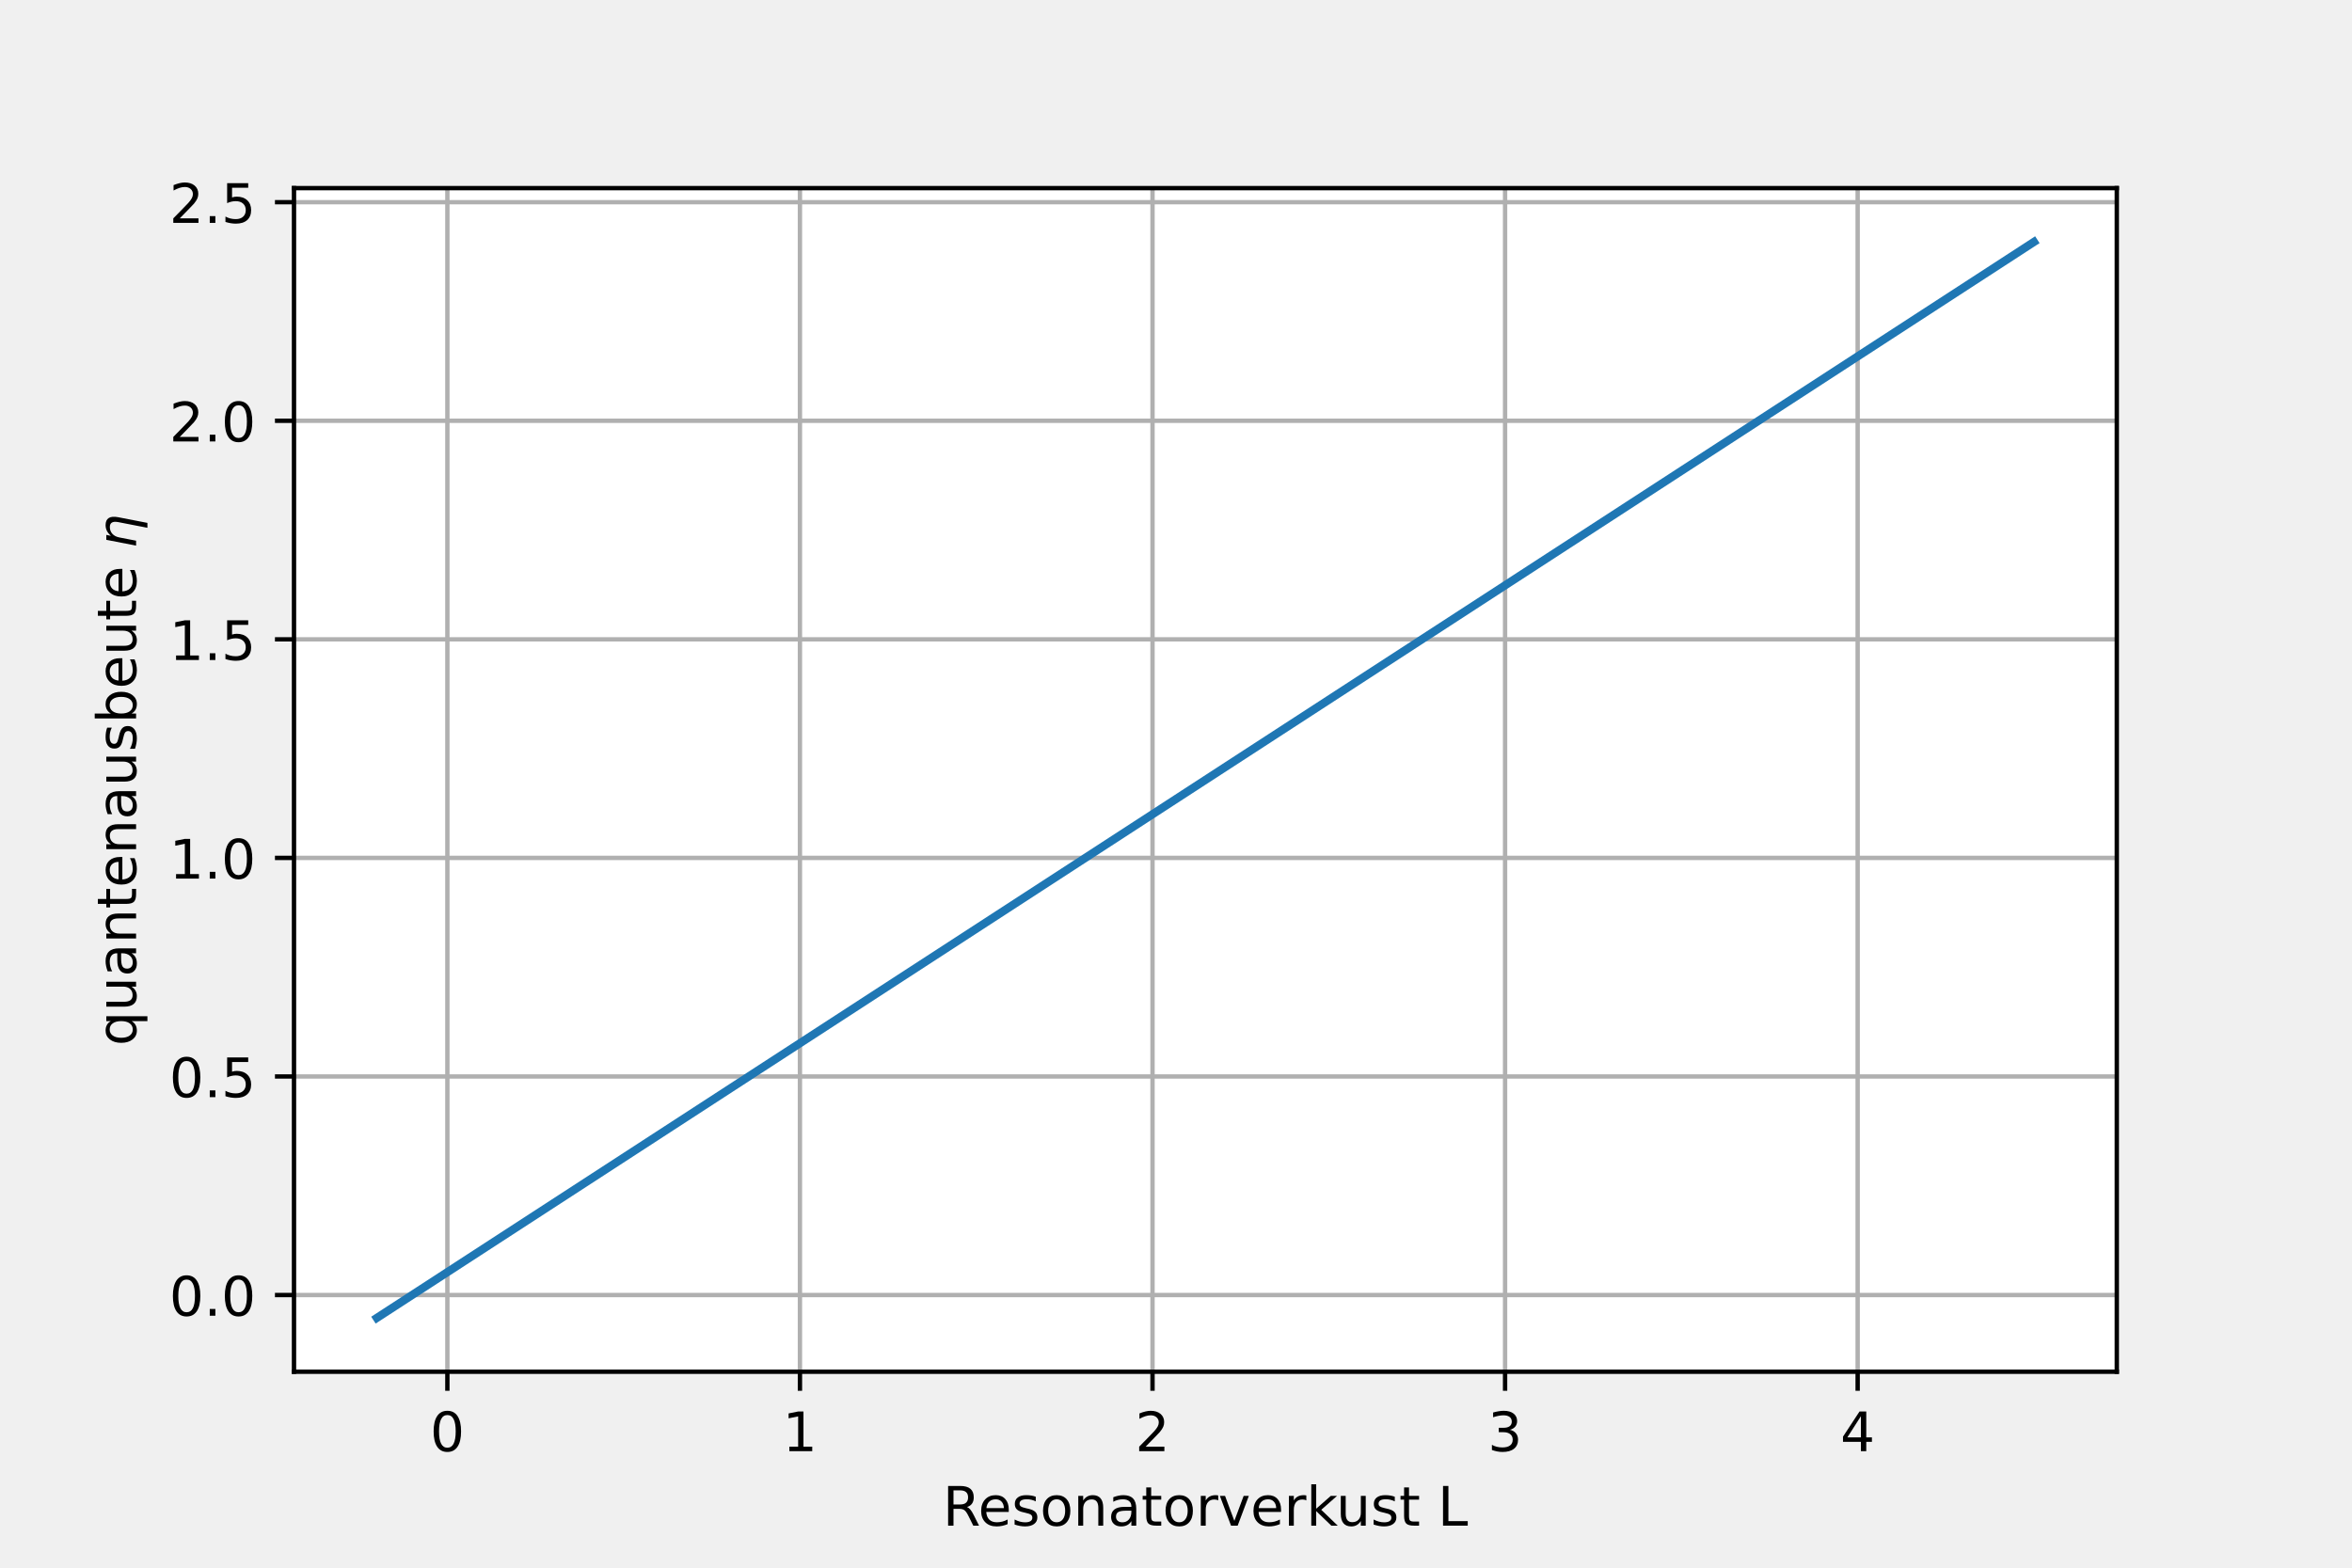
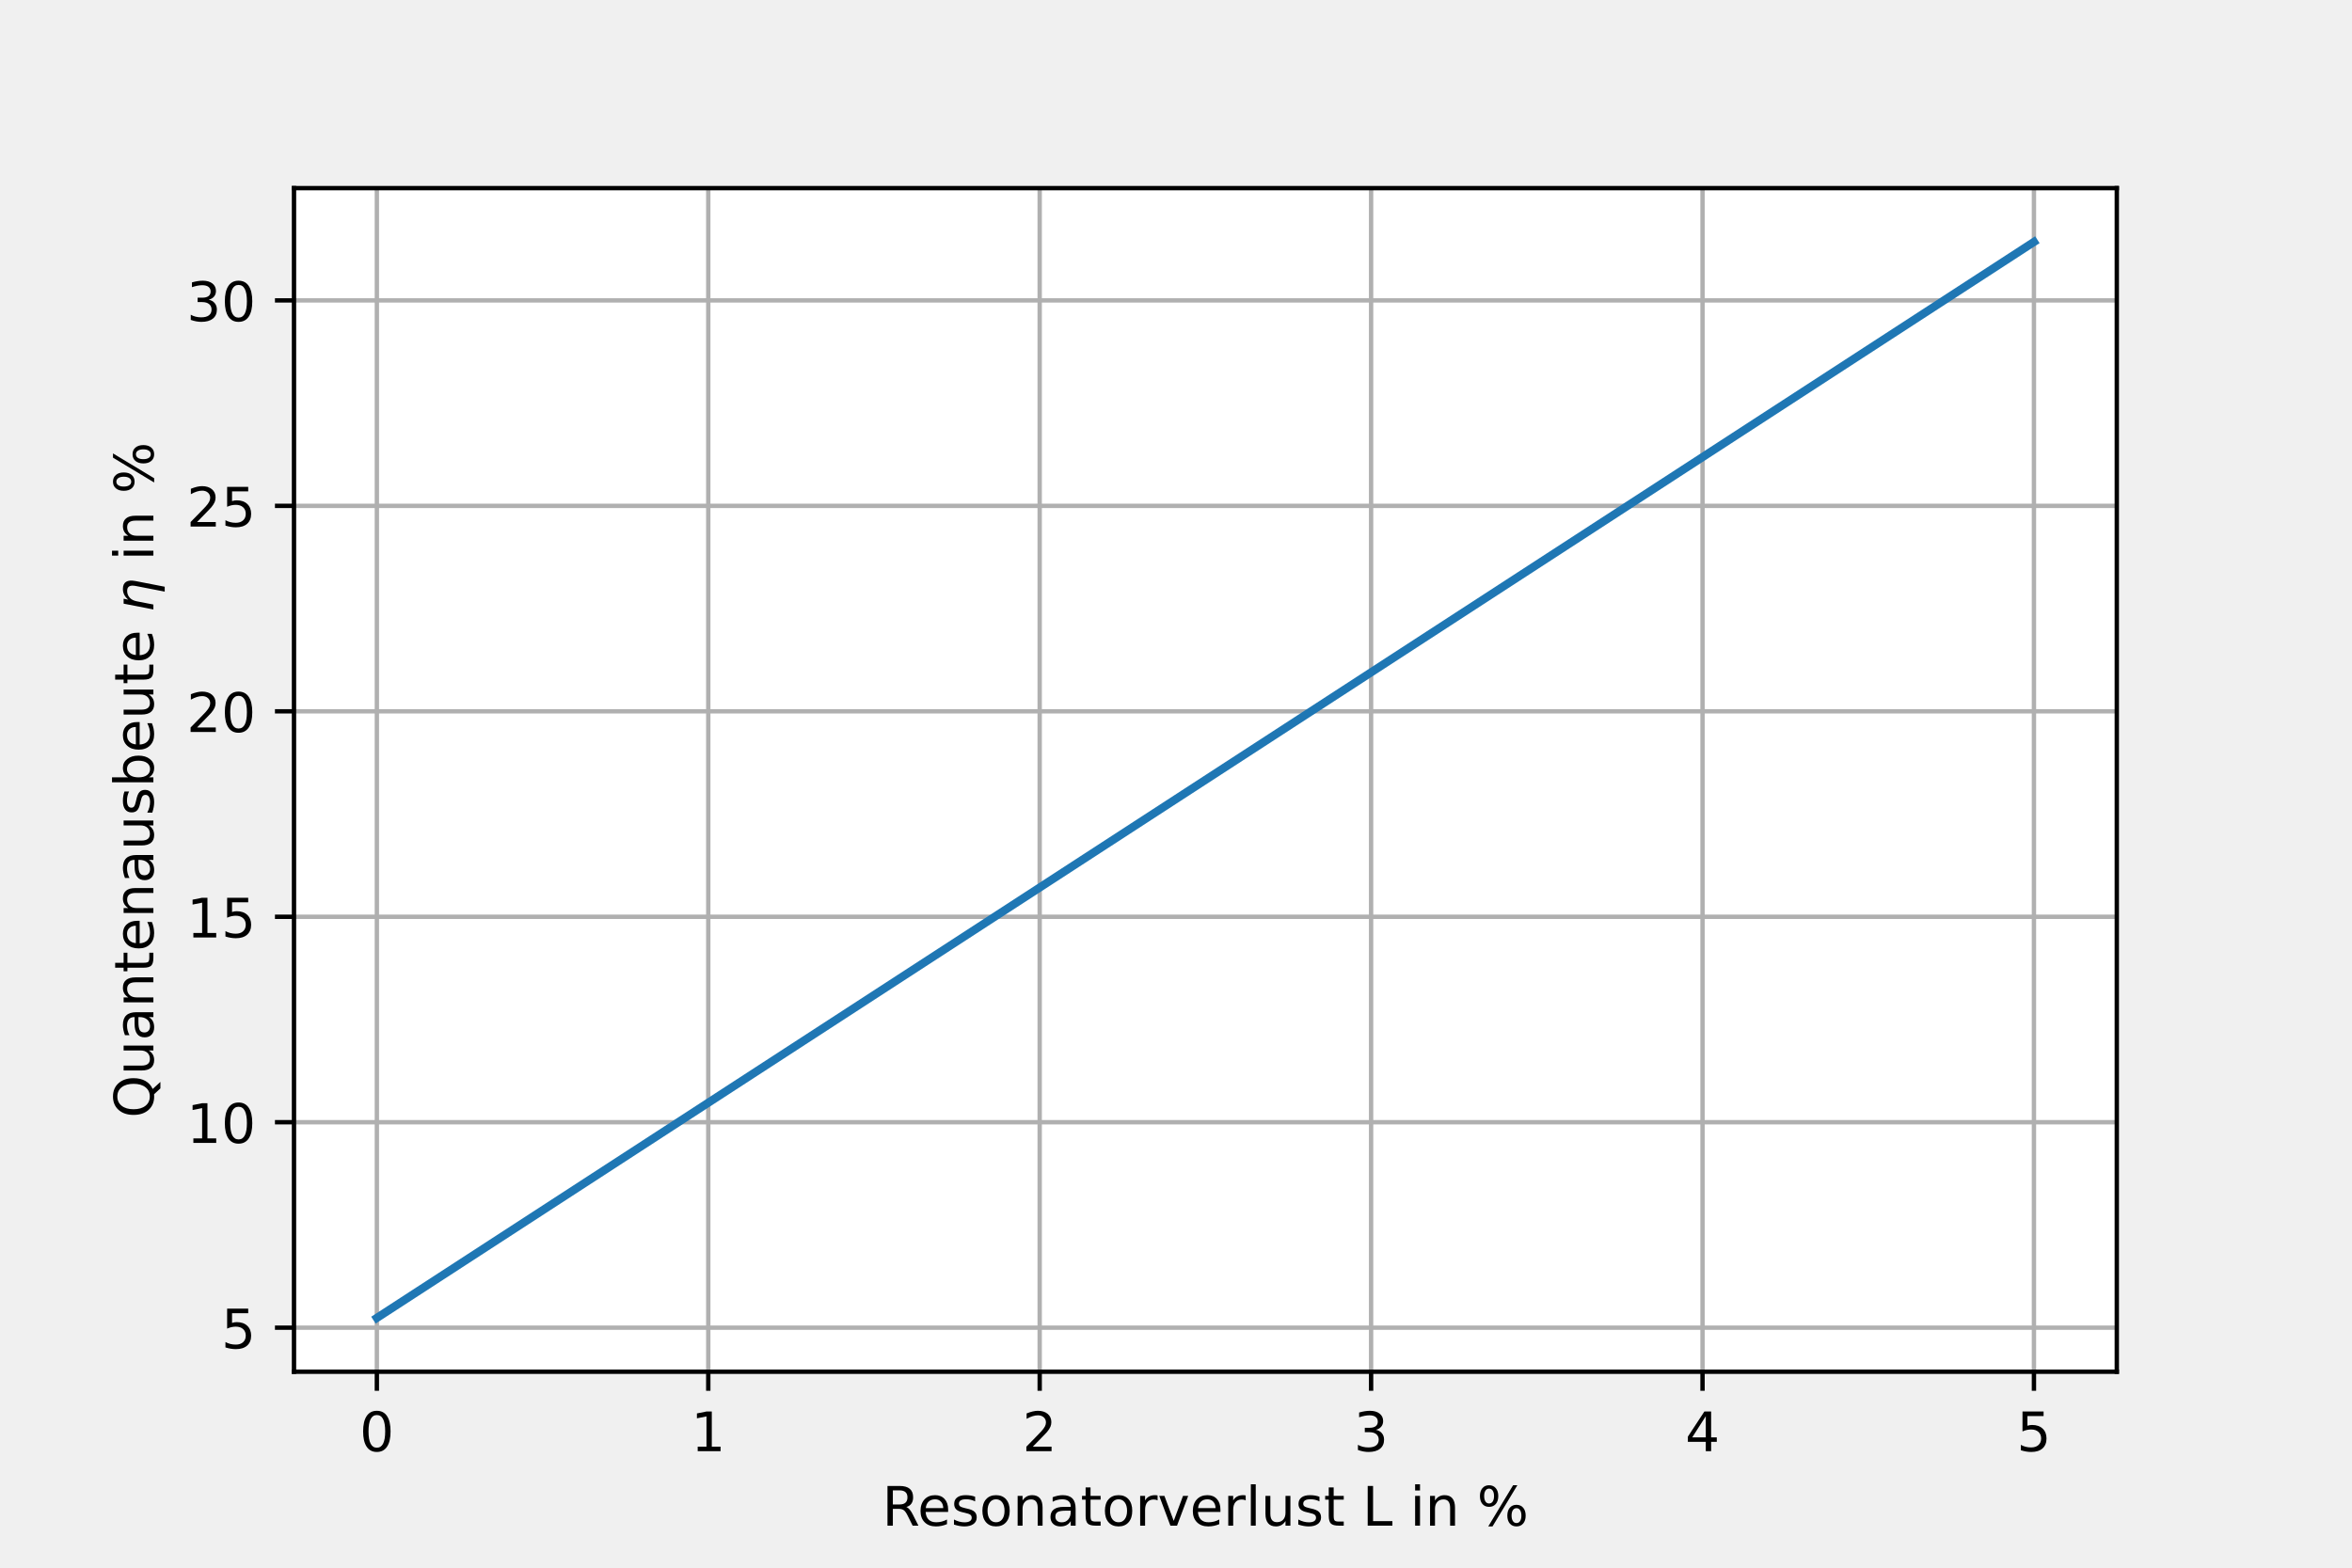
<svg xmlns="http://www.w3.org/2000/svg" xmlns:xlink="http://www.w3.org/1999/xlink" width="432pt" height="288pt" viewBox="0 0 432 288" version="1.1">
  <defs>
    <style type="text/css">*{stroke-linejoin: round; stroke-linecap: butt}</style>
  </defs>
  <g id="figure_1">
    <g id="patch_1">
      <path d="M 0 288  L 432 288  L 432 0  L 0 0  L 0 288  z " style="fill: none" />
    </g>
    <g id="axes_1">
      <g id="patch_2">
        <path d="M 54 252  L 388.8 252  L 388.8 34.56  L 54 34.56  z " style="fill: #ffffff" />
      </g>
      <g id="matplotlib.axis_1">
        <g id="xtick_1">
          <g id="line2d_1">
-             <path d="M 82.17 252  L 82.17 34.56  " clip-path="url(#p7278cfa21b)" style="fill: none; stroke: #b0b0b0; stroke-width: 0.8; stroke-linecap: square" />
+             <path d="M 69.218 252  L 69.218 34.56  " clip-path="url(#pf3e9960185)" style="fill: none; stroke: #b0b0b0; stroke-width: 0.8; stroke-linecap: square" />
          </g>
          <g id="line2d_2">
            <defs>
-               <path id="m2f24d95c10" d="M 0 0  L 0 3.5  " style="stroke: #000000; stroke-width: 0.8" />
+               <path id="m3402eb4510" d="M 0 0  L 0 3.5  " style="stroke: #000000; stroke-width: 0.8" />
            </defs>
            <g>
-               <use xlink:href="#m2f24d95c10" x="82.17" y="252" style="stroke: #000000; stroke-width: 0.8" />
+               <use xlink:href="#m3402eb4510" x="69.218" y="252" style="stroke: #000000; stroke-width: 0.8" />
            </g>
          </g>
          <g id="text_1">
-             <g transform="translate(78.98858 266.5984)scale(0.1 -0.1)">
+             <g transform="translate(66.03693 266.5984)scale(0.1 -0.1)">
              <defs>
                <path id="DejaVuSans-30" d="M 2034 4250  Q 1547 4250 1301 3770  Q 1056 3291 1056 2328  Q 1056 1369 1301 889  Q 1547 409 2034 409  Q 2525 409 2770 889  Q 3016 1369 3016 2328  Q 3016 3291 2770 3770  Q 2525 4250 2034 4250  z M 2034 4750  Q 2819 4750 3233 4129  Q 3647 3509 3647 2328  Q 3647 1150 3233 529  Q 2819 -91 2034 -91  Q 1250 -91 836 529  Q 422 1150 422 2328  Q 422 3509 836 4129  Q 1250 4750 2034 4750  z " transform="scale(0.015625)" />
              </defs>
              <use xlink:href="#DejaVuSans-30" />
            </g>
          </g>
        </g>
        <g id="xtick_2">
          <g id="line2d_3">
-             <path d="M 146.928 252  L 146.928 34.56  " clip-path="url(#p7278cfa21b)" style="fill: none; stroke: #b0b0b0; stroke-width: 0.8; stroke-linecap: square" />
+             <path d="M 130.091 252  L 130.091 34.56  " clip-path="url(#pf3e9960185)" style="fill: none; stroke: #b0b0b0; stroke-width: 0.8; stroke-linecap: square" />
          </g>
          <g id="line2d_4">
            <g>
-               <use xlink:href="#m2f24d95c10" x="146.928" y="252" style="stroke: #000000; stroke-width: 0.8" />
+               <use xlink:href="#m3402eb4510" x="130.091" y="252" style="stroke: #000000; stroke-width: 0.8" />
            </g>
          </g>
          <g id="text_2">
-             <g transform="translate(143.7468 266.5984)scale(0.1 -0.1)">
+             <g transform="translate(126.9097 266.5984)scale(0.1 -0.1)">
              <defs>
                <path id="DejaVuSans-31" d="M 794 531  L 1825 531  L 1825 4091  L 703 3866  L 703 4441  L 1819 4666  L 2450 4666  L 2450 531  L 3481 531  L 3481 0  L 794 0  L 794 531  z " transform="scale(0.015625)" />
              </defs>
              <use xlink:href="#DejaVuSans-31" />
            </g>
          </g>
        </g>
        <g id="xtick_3">
          <g id="line2d_5">
-             <path d="M 211.686 252  L 211.686 34.56  " clip-path="url(#p7278cfa21b)" style="fill: none; stroke: #b0b0b0; stroke-width: 0.8; stroke-linecap: square" />
+             <path d="M 190.964 252  L 190.964 34.56  " clip-path="url(#pf3e9960185)" style="fill: none; stroke: #b0b0b0; stroke-width: 0.8; stroke-linecap: square" />
          </g>
          <g id="line2d_6">
            <g>
-               <use xlink:href="#m2f24d95c10" x="211.686" y="252" style="stroke: #000000; stroke-width: 0.8" />
+               <use xlink:href="#m3402eb4510" x="190.964" y="252" style="stroke: #000000; stroke-width: 0.8" />
            </g>
          </g>
          <g id="text_3">
-             <g transform="translate(208.505 266.5984)scale(0.1 -0.1)">
+             <g transform="translate(187.7824 266.5984)scale(0.1 -0.1)">
              <defs>
                <path id="DejaVuSans-32" d="M 1228 531  L 3431 531  L 3431 0  L 469 0  L 469 531  Q 828 903 1448 1529  Q 2069 2156 2228 2338  Q 2531 2678 2651 2914  Q 2772 3150 2772 3378  Q 2772 3750 2511 3984  Q 2250 4219 1831 4219  Q 1534 4219 1204 4116  Q 875 4013 500 3803  L 500 4441  Q 881 4594 1212 4672  Q 1544 4750 1819 4750  Q 2544 4750 2975 4387  Q 3406 4025 3406 3419  Q 3406 3131 3298 2873  Q 3191 2616 2906 2266  Q 2828 2175 2409 1742  Q 1991 1309 1228 531  z " transform="scale(0.015625)" />
              </defs>
              <use xlink:href="#DejaVuSans-32" />
            </g>
          </g>
        </g>
        <g id="xtick_4">
          <g id="line2d_7">
-             <path d="M 276.444 252  L 276.444 34.56  " clip-path="url(#p7278cfa21b)" style="fill: none; stroke: #b0b0b0; stroke-width: 0.8; stroke-linecap: square" />
+             <path d="M 251.836 252  L 251.836 34.56  " clip-path="url(#pf3e9960185)" style="fill: none; stroke: #b0b0b0; stroke-width: 0.8; stroke-linecap: square" />
          </g>
          <g id="line2d_8">
            <g>
-               <use xlink:href="#m2f24d95c10" x="276.444" y="252" style="stroke: #000000; stroke-width: 0.8" />
+               <use xlink:href="#m3402eb4510" x="251.836" y="252" style="stroke: #000000; stroke-width: 0.8" />
            </g>
          </g>
          <g id="text_4">
-             <g transform="translate(273.2632 266.5984)scale(0.1 -0.1)">
+             <g transform="translate(248.6551 266.5984)scale(0.1 -0.1)">
              <defs>
                <path id="DejaVuSans-33" d="M 2597 2516  Q 3050 2419 3304 2112  Q 3559 1806 3559 1356  Q 3559 666 3084 287  Q 2609 -91 1734 -91  Q 1441 -91 1130 -33  Q 819 25 488 141  L 488 750  Q 750 597 1062 519  Q 1375 441 1716 441  Q 2309 441 2620 675  Q 2931 909 2931 1356  Q 2931 1769 2642 2001  Q 2353 2234 1838 2234  L 1294 2234  L 1294 2753  L 1863 2753  Q 2328 2753 2575 2939  Q 2822 3125 2822 3475  Q 2822 3834 2567 4026  Q 2313 4219 1838 4219  Q 1578 4219 1281 4162  Q 984 4106 628 3988  L 628 4550  Q 988 4650 1302 4700  Q 1616 4750 1894 4750  Q 2613 4750 3031 4423  Q 3450 4097 3450 3541  Q 3450 3153 3228 2886  Q 3006 2619 2597 2516  z " transform="scale(0.015625)" />
              </defs>
              <use xlink:href="#DejaVuSans-33" />
            </g>
          </g>
        </g>
        <g id="xtick_5">
          <g id="line2d_9">
-             <path d="M 341.203 252  L 341.203 34.56  " clip-path="url(#p7278cfa21b)" style="fill: none; stroke: #b0b0b0; stroke-width: 0.8; stroke-linecap: square" />
+             <path d="M 312.709 252  L 312.709 34.56  " clip-path="url(#pf3e9960185)" style="fill: none; stroke: #b0b0b0; stroke-width: 0.8; stroke-linecap: square" />
          </g>
          <g id="line2d_10">
            <g>
-               <use xlink:href="#m2f24d95c10" x="341.203" y="252" style="stroke: #000000; stroke-width: 0.8" />
+               <use xlink:href="#m3402eb4510" x="312.709" y="252" style="stroke: #000000; stroke-width: 0.8" />
            </g>
          </g>
          <g id="text_5">
-             <g transform="translate(338.0215 266.5984)scale(0.1 -0.1)">
+             <g transform="translate(309.5278 266.5984)scale(0.1 -0.1)">
              <defs>
                <path id="DejaVuSans-34" d="M 2419 4116  L 825 1625  L 2419 1625  L 2419 4116  z M 2253 4666  L 3047 4666  L 3047 1625  L 3713 1625  L 3713 1100  L 3047 1100  L 3047 0  L 2419 0  L 2419 1100  L 313 1100  L 313 1709  L 2253 4666  z " transform="scale(0.015625)" />
              </defs>
              <use xlink:href="#DejaVuSans-34" />
            </g>
          </g>
        </g>
-         <g id="text_6">
-           <g transform="translate(173.1633 280.2766)scale(0.1 -0.1)">
+         <g id="xtick_6">
+           <g id="line2d_11">
+             <path d="M 373.582 252  L 373.582 34.56  " clip-path="url(#pf3e9960185)" style="fill: none; stroke: #b0b0b0; stroke-width: 0.8; stroke-linecap: square" />
+           </g>
+           <g id="line2d_12">
+             <g>
+               <use xlink:href="#m3402eb4510" x="373.582" y="252" style="stroke: #000000; stroke-width: 0.8" />
+             </g>
+           </g>
+           <g id="text_6">
+             <g transform="translate(370.4006 266.5984)scale(0.1 -0.1)">
+               <defs>
+                 <path id="DejaVuSans-35" d="M 691 4666  L 3169 4666  L 3169 4134  L 1269 4134  L 1269 2991  Q 1406 3038 1543 3061  Q 1681 3084 1819 3084  Q 2600 3084 3056 2656  Q 3513 2228 3513 1497  Q 3513 744 3044 326  Q 2575 -91 1722 -91  Q 1428 -91 1123 -41  Q 819 9 494 109  L 494 744  Q 775 591 1075 516  Q 1375 441 1709 441  Q 2250 441 2565 725  Q 2881 1009 2881 1497  Q 2881 1984 2565 2268  Q 2250 2553 1709 2553  Q 1456 2553 1204 2497  Q 953 2441 691 2322  L 691 4666  z " transform="scale(0.015625)" />
+               </defs>
+               <use xlink:href="#DejaVuSans-35" />
+             </g>
+           </g>
+         </g>
+         <g id="text_7">
+           <g transform="translate(162.0266 280.2766)scale(0.1 -0.1)">
            <defs>
              <path id="DejaVuSans-52" d="M 2841 2188  Q 3044 2119 3236 1894  Q 3428 1669 3622 1275  L 4263 0  L 3584 0  L 2988 1197  Q 2756 1666 2539 1819  Q 2322 1972 1947 1972  L 1259 1972  L 1259 0  L 628 0  L 628 4666  L 2053 4666  Q 2853 4666 3247 4331  Q 3641 3997 3641 3322  Q 3641 2881 3436 2590  Q 3231 2300 2841 2188  z M 1259 4147  L 1259 2491  L 2053 2491  Q 2509 2491 2742 2702  Q 2975 2913 2975 3322  Q 2975 3731 2742 3939  Q 2509 4147 2053 4147  L 1259 4147  z " transform="scale(0.015625)" />
              <path id="DejaVuSans-65" d="M 3597 1894  L 3597 1613  L 953 1613  Q 991 1019 1311 708  Q 1631 397 2203 397  Q 2534 397 2845 478  Q 3156 559 3463 722  L 3463 178  Q 3153 47 2828 -22  Q 2503 -91 2169 -91  Q 1331 -91 842 396  Q 353 884 353 1716  Q 353 2575 817 3079  Q 1281 3584 2069 3584  Q 2775 3584 3186 3129  Q 3597 2675 3597 1894  z M 3022 2063  Q 3016 2534 2758 2815  Q 2500 3097 2075 3097  Q 1594 3097 1305 2825  Q 1016 2553 972 2059  L 3022 2063  z " transform="scale(0.015625)" />
              <path id="DejaVuSans-73" d="M 2834 3397  L 2834 2853  Q 2591 2978 2328 3040  Q 2066 3103 1784 3103  Q 1356 3103 1142 2972  Q 928 2841 928 2578  Q 928 2378 1081 2264  Q 1234 2150 1697 2047  L 1894 2003  Q 2506 1872 2764 1633  Q 3022 1394 3022 966  Q 3022 478 2636 193  Q 2250 -91 1575 -91  Q 1294 -91 989 -36  Q 684 19 347 128  L 347 722  Q 666 556 975 473  Q 1284 391 1588 391  Q 1994 391 2212 530  Q 2431 669 2431 922  Q 2431 1156 2273 1281  Q 2116 1406 1581 1522  L 1381 1569  Q 847 1681 609 1914  Q 372 2147 372 2553  Q 372 3047 722 3315  Q 1072 3584 1716 3584  Q 2034 3584 2315 3537  Q 2597 3491 2834 3397  z " transform="scale(0.015625)" />
              <path id="DejaVuSans-6f" d="M 1959 3097  Q 1497 3097 1228 2736  Q 959 2375 959 1747  Q 959 1119 1226 758  Q 1494 397 1959 397  Q 2419 397 2687 759  Q 2956 1122 2956 1747  Q 2956 2369 2687 2733  Q 2419 3097 1959 3097  z M 1959 3584  Q 2709 3584 3137 3096  Q 3566 2609 3566 1747  Q 3566 888 3137 398  Q 2709 -91 1959 -91  Q 1206 -91 779 398  Q 353 888 353 1747  Q 353 2609 779 3096  Q 1206 3584 1959 3584  z " transform="scale(0.015625)" />
              <path id="DejaVuSans-6e" d="M 3513 2113  L 3513 0  L 2938 0  L 2938 2094  Q 2938 2591 2744 2837  Q 2550 3084 2163 3084  Q 1697 3084 1428 2787  Q 1159 2491 1159 1978  L 1159 0  L 581 0  L 581 3500  L 1159 3500  L 1159 2956  Q 1366 3272 1645 3428  Q 1925 3584 2291 3584  Q 2894 3584 3203 3211  Q 3513 2838 3513 2113  z " transform="scale(0.015625)" />
              <path id="DejaVuSans-61" d="M 2194 1759  Q 1497 1759 1228 1600  Q 959 1441 959 1056  Q 959 750 1161 570  Q 1363 391 1709 391  Q 2188 391 2477 730  Q 2766 1069 2766 1631  L 2766 1759  L 2194 1759  z M 3341 1997  L 3341 0  L 2766 0  L 2766 531  Q 2569 213 2275 61  Q 1981 -91 1556 -91  Q 1019 -91 701 211  Q 384 513 384 1019  Q 384 1609 779 1909  Q 1175 2209 1959 2209  L 2766 2209  L 2766 2266  Q 2766 2663 2505 2880  Q 2244 3097 1772 3097  Q 1472 3097 1187 3025  Q 903 2953 641 2809  L 641 3341  Q 956 3463 1253 3523  Q 1550 3584 1831 3584  Q 2591 3584 2966 3190  Q 3341 2797 3341 1997  z " transform="scale(0.015625)" />
              <path id="DejaVuSans-74" d="M 1172 4494  L 1172 3500  L 2356 3500  L 2356 3053  L 1172 3053  L 1172 1153  Q 1172 725 1289 603  Q 1406 481 1766 481  L 2356 481  L 2356 0  L 1766 0  Q 1100 0 847 248  Q 594 497 594 1153  L 594 3053  L 172 3053  L 172 3500  L 594 3500  L 594 4494  L 1172 4494  z " transform="scale(0.015625)" />
              <path id="DejaVuSans-72" d="M 2631 2963  Q 2534 3019 2420 3045  Q 2306 3072 2169 3072  Q 1681 3072 1420 2755  Q 1159 2438 1159 1844  L 1159 0  L 581 0  L 581 3500  L 1159 3500  L 1159 2956  Q 1341 3275 1631 3429  Q 1922 3584 2338 3584  Q 2397 3584 2469 3576  Q 2541 3569 2628 3553  L 2631 2963  z " transform="scale(0.015625)" />
              <path id="DejaVuSans-76" d="M 191 3500  L 800 3500  L 1894 563  L 2988 3500  L 3597 3500  L 2284 0  L 1503 0  L 191 3500  z " transform="scale(0.015625)" />
-               <path id="DejaVuSans-6b" d="M 581 4863  L 1159 4863  L 1159 1991  L 2875 3500  L 3609 3500  L 1753 1863  L 3688 0  L 2938 0  L 1159 1709  L 1159 0  L 581 0  L 581 4863  z " transform="scale(0.015625)" />
+               <path id="DejaVuSans-6c" d="M 603 4863  L 1178 4863  L 1178 0  L 603 0  L 603 4863  z " transform="scale(0.015625)" />
              <path id="DejaVuSans-75" d="M 544 1381  L 544 3500  L 1119 3500  L 1119 1403  Q 1119 906 1312 657  Q 1506 409 1894 409  Q 2359 409 2629 706  Q 2900 1003 2900 1516  L 2900 3500  L 3475 3500  L 3475 0  L 2900 0  L 2900 538  Q 2691 219 2414 64  Q 2138 -91 1772 -91  Q 1169 -91 856 284  Q 544 659 544 1381  z M 1991 3584  L 1991 3584  z " transform="scale(0.015625)" />
              <path id="DejaVuSans-20" transform="scale(0.015625)" />
              <path id="DejaVuSans-4c" d="M 628 4666  L 1259 4666  L 1259 531  L 3531 531  L 3531 0  L 628 0  L 628 4666  z " transform="scale(0.015625)" />
+               <path id="DejaVuSans-69" d="M 603 3500  L 1178 3500  L 1178 0  L 603 0  L 603 3500  z M 603 4863  L 1178 4863  L 1178 4134  L 603 4134  L 603 4863  z " transform="scale(0.015625)" />
+               <path id="DejaVuSans-25" d="M 4653 2053  Q 4381 2053 4226 1822  Q 4072 1591 4072 1178  Q 4072 772 4226 539  Q 4381 306 4653 306  Q 4919 306 5073 539  Q 5228 772 5228 1178  Q 5228 1588 5073 1820  Q 4919 2053 4653 2053  z M 4653 2450  Q 5147 2450 5437 2106  Q 5728 1763 5728 1178  Q 5728 594 5436 251  Q 5144 -91 4653 -91  Q 4153 -91 3862 251  Q 3572 594 3572 1178  Q 3572 1766 3864 2108  Q 4156 2450 4653 2450  z M 1428 4353  Q 1159 4353 1004 4120  Q 850 3888 850 3481  Q 850 3069 1003 2837  Q 1156 2606 1428 2606  Q 1700 2606 1854 2837  Q 2009 3069 2009 3481  Q 2009 3884 1853 4118  Q 1697 4353 1428 4353  z M 4250 4750  L 4750 4750  L 1831 -91  L 1331 -91  L 4250 4750  z M 1428 4750  Q 1922 4750 2215 4408  Q 2509 4066 2509 3481  Q 2509 2891 2217 2550  Q 1925 2209 1428 2209  Q 931 2209 642 2551  Q 353 2894 353 3481  Q 353 4063 643 4406  Q 934 4750 1428 4750  z " transform="scale(0.015625)" />
            </defs>
            <use xlink:href="#DejaVuSans-52" />
            <use xlink:href="#DejaVuSans-65" x="64.982" />
            <use xlink:href="#DejaVuSans-73" x="126.506" />
            <use xlink:href="#DejaVuSans-6f" x="178.605" />
            <use xlink:href="#DejaVuSans-6e" x="239.787" />
            <use xlink:href="#DejaVuSans-61" x="303.166" />
            <use xlink:href="#DejaVuSans-74" x="364.445" />
            <use xlink:href="#DejaVuSans-6f" x="403.654" />
            <use xlink:href="#DejaVuSans-72" x="464.836" />
            <use xlink:href="#DejaVuSans-76" x="505.949" />
            <use xlink:href="#DejaVuSans-65" x="565.129" />
            <use xlink:href="#DejaVuSans-72" x="626.652" />
-             <use xlink:href="#DejaVuSans-6b" x="667.766" />
-             <use xlink:href="#DejaVuSans-75" x="722.551" />
-             <use xlink:href="#DejaVuSans-73" x="785.93" />
-             <use xlink:href="#DejaVuSans-74" x="838.029" />
-             <use xlink:href="#DejaVuSans-20" x="877.238" />
-             <use xlink:href="#DejaVuSans-4c" x="909.025" />
+             <use xlink:href="#DejaVuSans-6c" x="667.766" />
+             <use xlink:href="#DejaVuSans-75" x="695.549" />
+             <use xlink:href="#DejaVuSans-73" x="758.928" />
+             <use xlink:href="#DejaVuSans-74" x="811.027" />
+             <use xlink:href="#DejaVuSans-20" x="850.236" />
+             <use xlink:href="#DejaVuSans-4c" x="882.023" />
+             <use xlink:href="#DejaVuSans-20" x="937.736" />
+             <use xlink:href="#DejaVuSans-69" x="969.523" />
+             <use xlink:href="#DejaVuSans-6e" x="997.307" />
+             <use xlink:href="#DejaVuSans-20" x="1060.686" />
+             <use xlink:href="#DejaVuSans-25" x="1092.473" />
          </g>
        </g>
      </g>
      <g id="matplotlib.axis_2">
        <g id="ytick_1">
-           <g id="line2d_11">
-             <path d="M 54 237.911  L 388.8 237.911  " clip-path="url(#p7278cfa21b)" style="fill: none; stroke: #b0b0b0; stroke-width: 0.8; stroke-linecap: square" />
-           </g>
-           <g id="line2d_12">
+           <g id="line2d_13">
+             <path d="M 54 243.907  L 388.8 243.907  " clip-path="url(#pf3e9960185)" style="fill: none; stroke: #b0b0b0; stroke-width: 0.8; stroke-linecap: square" />
+           </g>
+           <g id="line2d_14">
            <defs>
-               <path id="m7b6d74d8a9" d="M 0 0  L -3.5 0  " style="stroke: #000000; stroke-width: 0.8" />
+               <path id="mabdfe627b6" d="M 0 0  L -3.5 0  " style="stroke: #000000; stroke-width: 0.8" />
            </defs>
            <g>
-               <use xlink:href="#m7b6d74d8a9" x="54" y="237.911" style="stroke: #000000; stroke-width: 0.8" />
-             </g>
-           </g>
-           <g id="text_7">
-             <g transform="translate(31.09688 241.7098)scale(0.1 -0.1)">
-               <defs>
-                 <path id="DejaVuSans-2e" d="M 684 794  L 1344 794  L 1344 0  L 684 0  L 684 794  z " transform="scale(0.015625)" />
-               </defs>
-               <use xlink:href="#DejaVuSans-30" />
-               <use xlink:href="#DejaVuSans-2e" x="63.623" />
-               <use xlink:href="#DejaVuSans-30" x="95.41" />
+               <use xlink:href="#mabdfe627b6" x="54" y="243.907" style="stroke: #000000; stroke-width: 0.8" />
+             </g>
+           </g>
+           <g id="text_8">
+             <g transform="translate(40.6375 247.7064)scale(0.1 -0.1)">
+               <use xlink:href="#DejaVuSans-35" />
            </g>
          </g>
        </g>
        <g id="ytick_2">
-           <g id="line2d_13">
-             <path d="M 54 197.758  L 388.8 197.758  " clip-path="url(#p7278cfa21b)" style="fill: none; stroke: #b0b0b0; stroke-width: 0.8; stroke-linecap: square" />
-           </g>
-           <g id="line2d_14">
-             <g>
-               <use xlink:href="#m7b6d74d8a9" x="54" y="197.758" style="stroke: #000000; stroke-width: 0.8" />
-             </g>
-           </g>
-           <g id="text_8">
-             <g transform="translate(31.09688 201.5568)scale(0.1 -0.1)">
-               <defs>
-                 <path id="DejaVuSans-35" d="M 691 4666  L 3169 4666  L 3169 4134  L 1269 4134  L 1269 2991  Q 1406 3038 1543 3061  Q 1681 3084 1819 3084  Q 2600 3084 3056 2656  Q 3513 2228 3513 1497  Q 3513 744 3044 326  Q 2575 -91 1722 -91  Q 1428 -91 1123 -41  Q 819 9 494 109  L 494 744  Q 775 591 1075 516  Q 1375 441 1709 441  Q 2250 441 2565 725  Q 2881 1009 2881 1497  Q 2881 1984 2565 2268  Q 2250 2553 1709 2553  Q 1456 2553 1204 2497  Q 953 2441 691 2322  L 691 4666  z " transform="scale(0.015625)" />
-               </defs>
-               <use xlink:href="#DejaVuSans-30" />
-               <use xlink:href="#DejaVuSans-2e" x="63.623" />
-               <use xlink:href="#DejaVuSans-35" x="95.41" />
+           <g id="line2d_15">
+             <path d="M 54 206.163  L 388.8 206.163  " clip-path="url(#pf3e9960185)" style="fill: none; stroke: #b0b0b0; stroke-width: 0.8; stroke-linecap: square" />
+           </g>
+           <g id="line2d_16">
+             <g>
+               <use xlink:href="#mabdfe627b6" x="54" y="206.163" style="stroke: #000000; stroke-width: 0.8" />
+             </g>
+           </g>
+           <g id="text_9">
+             <g transform="translate(34.275 209.9626)scale(0.1 -0.1)">
+               <use xlink:href="#DejaVuSans-31" />
+               <use xlink:href="#DejaVuSans-30" x="63.623" />
            </g>
          </g>
        </g>
        <g id="ytick_3">
-           <g id="line2d_15">
-             <path d="M 54 157.605  L 388.8 157.605  " clip-path="url(#p7278cfa21b)" style="fill: none; stroke: #b0b0b0; stroke-width: 0.8; stroke-linecap: square" />
-           </g>
-           <g id="line2d_16">
-             <g>
-               <use xlink:href="#m7b6d74d8a9" x="54" y="157.605" style="stroke: #000000; stroke-width: 0.8" />
-             </g>
-           </g>
-           <g id="text_9">
-             <g transform="translate(31.09688 161.4039)scale(0.1 -0.1)">
+           <g id="line2d_17">
+             <path d="M 54 168.42  L 388.8 168.42  " clip-path="url(#pf3e9960185)" style="fill: none; stroke: #b0b0b0; stroke-width: 0.8; stroke-linecap: square" />
+           </g>
+           <g id="line2d_18">
+             <g>
+               <use xlink:href="#mabdfe627b6" x="54" y="168.42" style="stroke: #000000; stroke-width: 0.8" />
+             </g>
+           </g>
+           <g id="text_10">
+             <g transform="translate(34.275 172.2188)scale(0.1 -0.1)">
              <use xlink:href="#DejaVuSans-31" />
-               <use xlink:href="#DejaVuSans-2e" x="63.623" />
-               <use xlink:href="#DejaVuSans-30" x="95.41" />
+               <use xlink:href="#DejaVuSans-35" x="63.623" />
            </g>
          </g>
        </g>
        <g id="ytick_4">
-           <g id="line2d_17">
-             <path d="M 54 117.452  L 388.8 117.452  " clip-path="url(#p7278cfa21b)" style="fill: none; stroke: #b0b0b0; stroke-width: 0.8; stroke-linecap: square" />
-           </g>
-           <g id="line2d_18">
-             <g>
-               <use xlink:href="#m7b6d74d8a9" x="54" y="117.452" style="stroke: #000000; stroke-width: 0.8" />
-             </g>
-           </g>
-           <g id="text_10">
-             <g transform="translate(31.09688 121.2509)scale(0.1 -0.1)">
-               <use xlink:href="#DejaVuSans-31" />
-               <use xlink:href="#DejaVuSans-2e" x="63.623" />
-               <use xlink:href="#DejaVuSans-35" x="95.41" />
+           <g id="line2d_19">
+             <path d="M 54 130.676  L 388.8 130.676  " clip-path="url(#pf3e9960185)" style="fill: none; stroke: #b0b0b0; stroke-width: 0.8; stroke-linecap: square" />
+           </g>
+           <g id="line2d_20">
+             <g>
+               <use xlink:href="#mabdfe627b6" x="54" y="130.676" style="stroke: #000000; stroke-width: 0.8" />
+             </g>
+           </g>
+           <g id="text_11">
+             <g transform="translate(34.275 134.475)scale(0.1 -0.1)">
+               <use xlink:href="#DejaVuSans-32" />
+               <use xlink:href="#DejaVuSans-30" x="63.623" />
            </g>
          </g>
        </g>
        <g id="ytick_5">
-           <g id="line2d_19">
-             <path d="M 54 77.299  L 388.8 77.299  " clip-path="url(#p7278cfa21b)" style="fill: none; stroke: #b0b0b0; stroke-width: 0.8; stroke-linecap: square" />
-           </g>
-           <g id="line2d_20">
-             <g>
-               <use xlink:href="#m7b6d74d8a9" x="54" y="77.299" style="stroke: #000000; stroke-width: 0.8" />
-             </g>
-           </g>
-           <g id="text_11">
-             <g transform="translate(31.09688 81.09799)scale(0.1 -0.1)">
+           <g id="line2d_21">
+             <path d="M 54 92.932  L 388.8 92.932  " clip-path="url(#pf3e9960185)" style="fill: none; stroke: #b0b0b0; stroke-width: 0.8; stroke-linecap: square" />
+           </g>
+           <g id="line2d_22">
+             <g>
+               <use xlink:href="#mabdfe627b6" x="54" y="92.932" style="stroke: #000000; stroke-width: 0.8" />
+             </g>
+           </g>
+           <g id="text_12">
+             <g transform="translate(34.275 96.73127)scale(0.1 -0.1)">
              <use xlink:href="#DejaVuSans-32" />
-               <use xlink:href="#DejaVuSans-2e" x="63.623" />
-               <use xlink:href="#DejaVuSans-30" x="95.41" />
+               <use xlink:href="#DejaVuSans-35" x="63.623" />
            </g>
          </g>
        </g>
        <g id="ytick_6">
-           <g id="line2d_21">
-             <path d="M 54 37.146  L 388.8 37.146  " clip-path="url(#p7278cfa21b)" style="fill: none; stroke: #b0b0b0; stroke-width: 0.8; stroke-linecap: square" />
-           </g>
-           <g id="line2d_22">
-             <g>
-               <use xlink:href="#m7b6d74d8a9" x="54" y="37.146" style="stroke: #000000; stroke-width: 0.8" />
-             </g>
-           </g>
-           <g id="text_12">
-             <g transform="translate(31.09688 40.94504)scale(0.1 -0.1)">
-               <use xlink:href="#DejaVuSans-32" />
-               <use xlink:href="#DejaVuSans-2e" x="63.623" />
-               <use xlink:href="#DejaVuSans-35" x="95.41" />
-             </g>
-           </g>
-         </g>
-         <g id="text_13">
-           <g transform="translate(24.99687 192.13)rotate(-90)scale(0.1 -0.1)">
+           <g id="line2d_23">
+             <path d="M 54 55.188  L 388.8 55.188  " clip-path="url(#pf3e9960185)" style="fill: none; stroke: #b0b0b0; stroke-width: 0.8; stroke-linecap: square" />
+           </g>
+           <g id="line2d_24">
+             <g>
+               <use xlink:href="#mabdfe627b6" x="54" y="55.188" style="stroke: #000000; stroke-width: 0.8" />
+             </g>
+           </g>
+           <g id="text_13">
+             <g transform="translate(34.275 58.9875)scale(0.1 -0.1)">
+               <use xlink:href="#DejaVuSans-33" />
+               <use xlink:href="#DejaVuSans-30" x="63.623" />
+             </g>
+           </g>
+         </g>
+         <g id="text_14">
+           <g transform="translate(28.175 205.38)rotate(-90)scale(0.1 -0.1)">
            <defs>
-               <path id="DejaVuSans-71" d="M 947 1747  Q 947 1113 1208 752  Q 1469 391 1925 391  Q 2381 391 2643 752  Q 2906 1113 2906 1747  Q 2906 2381 2643 2742  Q 2381 3103 1925 3103  Q 1469 3103 1208 2742  Q 947 2381 947 1747  z M 2906 525  Q 2725 213 2448 61  Q 2172 -91 1784 -91  Q 1150 -91 751 415  Q 353 922 353 1747  Q 353 2572 751 3078  Q 1150 3584 1784 3584  Q 2172 3584 2448 3432  Q 2725 3281 2906 2969  L 2906 3500  L 3481 3500  L 3481 -1331  L 2906 -1331  L 2906 525  z " transform="scale(0.015625)" />
+               <path id="DejaVuSans-51" d="M 2522 4238  Q 1834 4238 1429 3725  Q 1025 3213 1025 2328  Q 1025 1447 1429 934  Q 1834 422 2522 422  Q 3209 422 3611 934  Q 4013 1447 4013 2328  Q 4013 3213 3611 3725  Q 3209 4238 2522 4238  z M 3406 84  L 4238 -825  L 3475 -825  L 2784 -78  Q 2681 -84 2626 -87  Q 2572 -91 2522 -91  Q 1538 -91 948 567  Q 359 1225 359 2328  Q 359 3434 948 4092  Q 1538 4750 2522 4750  Q 3503 4750 4090 4092  Q 4678 3434 4678 2328  Q 4678 1516 4351 937  Q 4025 359 3406 84  z " transform="scale(0.015625)" />
              <path id="DejaVuSans-62" d="M 3116 1747  Q 3116 2381 2855 2742  Q 2594 3103 2138 3103  Q 1681 3103 1420 2742  Q 1159 2381 1159 1747  Q 1159 1113 1420 752  Q 1681 391 2138 391  Q 2594 391 2855 752  Q 3116 1113 3116 1747  z M 1159 2969  Q 1341 3281 1617 3432  Q 1894 3584 2278 3584  Q 2916 3584 3314 3078  Q 3713 2572 3713 1747  Q 3713 922 3314 415  Q 2916 -91 2278 -91  Q 1894 -91 1617 61  Q 1341 213 1159 525  L 1159 0  L 581 0  L 581 4863  L 1159 4863  L 1159 2969  z " transform="scale(0.015625)" />
              <path id="DejaVuSans-Oblique-3b7" d="M 3703 2113  L 3034 -1331  L 2459 -1331  L 3125 2094  Q 3222 2591 3075 2838  Q 2931 3084 2544 3084  Q 2078 3084 1750 2788  Q 1425 2491 1325 1978  L 941 0  L 363 0  L 1044 3500  L 1622 3500  L 1516 2956  Q 1781 3272 2094 3428  Q 2403 3584 2769 3584  Q 3372 3584 3609 3213  Q 3844 2838 3703 2113  z " transform="scale(0.015625)" />
            </defs>
-             <use xlink:href="#DejaVuSans-71" transform="translate(0 0.015625)" />
-             <use xlink:href="#DejaVuSans-75" transform="translate(63.47656 0.015625)" />
-             <use xlink:href="#DejaVuSans-61" transform="translate(126.8555 0.015625)" />
-             <use xlink:href="#DejaVuSans-6e" transform="translate(188.1348 0.015625)" />
-             <use xlink:href="#DejaVuSans-74" transform="translate(251.5137 0.015625)" />
-             <use xlink:href="#DejaVuSans-65" transform="translate(290.7227 0.015625)" />
-             <use xlink:href="#DejaVuSans-6e" transform="translate(352.2461 0.015625)" />
-             <use xlink:href="#DejaVuSans-61" transform="translate(415.625 0.015625)" />
-             <use xlink:href="#DejaVuSans-75" transform="translate(476.9043 0.015625)" />
-             <use xlink:href="#DejaVuSans-73" transform="translate(540.2832 0.015625)" />
-             <use xlink:href="#DejaVuSans-62" transform="translate(592.3828 0.015625)" />
-             <use xlink:href="#DejaVuSans-65" transform="translate(655.8594 0.015625)" />
-             <use xlink:href="#DejaVuSans-75" transform="translate(717.3828 0.015625)" />
-             <use xlink:href="#DejaVuSans-74" transform="translate(780.7617 0.015625)" />
-             <use xlink:href="#DejaVuSans-65" transform="translate(819.9707 0.015625)" />
-             <use xlink:href="#DejaVuSans-20" transform="translate(881.4941 0.015625)" />
-             <use xlink:href="#DejaVuSans-Oblique-3b7" transform="translate(913.2812 0.015625)" />
-           </g>
-         </g>
-       </g>
-       <g id="line2d_23">
-         <path d="M 69.218 242.116  L 373.582 44.444  L 373.582 44.444  " clip-path="url(#p7278cfa21b)" style="fill: none; stroke: #1f77b4; stroke-width: 1.5; stroke-linecap: square" />
+             <use xlink:href="#DejaVuSans-51" transform="translate(0 0.015625)" />
+             <use xlink:href="#DejaVuSans-75" transform="translate(78.71094 0.015625)" />
+             <use xlink:href="#DejaVuSans-61" transform="translate(142.0898 0.015625)" />
+             <use xlink:href="#DejaVuSans-6e" transform="translate(203.3691 0.015625)" />
+             <use xlink:href="#DejaVuSans-74" transform="translate(266.748 0.015625)" />
+             <use xlink:href="#DejaVuSans-65" transform="translate(305.957 0.015625)" />
+             <use xlink:href="#DejaVuSans-6e" transform="translate(367.4805 0.015625)" />
+             <use xlink:href="#DejaVuSans-61" transform="translate(430.8594 0.015625)" />
+             <use xlink:href="#DejaVuSans-75" transform="translate(492.1387 0.015625)" />
+             <use xlink:href="#DejaVuSans-73" transform="translate(555.5176 0.015625)" />
+             <use xlink:href="#DejaVuSans-62" transform="translate(607.6172 0.015625)" />
+             <use xlink:href="#DejaVuSans-65" transform="translate(671.0938 0.015625)" />
+             <use xlink:href="#DejaVuSans-75" transform="translate(732.6172 0.015625)" />
+             <use xlink:href="#DejaVuSans-74" transform="translate(795.9961 0.015625)" />
+             <use xlink:href="#DejaVuSans-65" transform="translate(835.2051 0.015625)" />
+             <use xlink:href="#DejaVuSans-20" transform="translate(896.7285 0.015625)" />
+             <use xlink:href="#DejaVuSans-Oblique-3b7" transform="translate(928.5156 0.015625)" />
+             <use xlink:href="#DejaVuSans-20" transform="translate(991.8945 0.015625)" />
+             <use xlink:href="#DejaVuSans-69" transform="translate(1023.682 0.015625)" />
+             <use xlink:href="#DejaVuSans-6e" transform="translate(1051.465 0.015625)" />
+             <use xlink:href="#DejaVuSans-20" transform="translate(1114.844 0.015625)" />
+             <use xlink:href="#DejaVuSans-25" transform="translate(1146.631 0.015625)" />
+           </g>
+         </g>
+       </g>
+       <g id="line2d_25">
+         <path d="M 69.218 242.116  L 373.582 44.444  L 373.582 44.444  " clip-path="url(#pf3e9960185)" style="fill: none; stroke: #1f77b4; stroke-width: 1.5; stroke-linecap: square" />
      </g>
      <g id="patch_3">
        <path d="M 54 252  L 54 34.56  " style="fill: none; stroke: #000000; stroke-width: 0.8; stroke-linejoin: miter; stroke-linecap: square" />
      </g>
      <g id="patch_4">
        <path d="M 388.8 252  L 388.8 34.56  " style="fill: none; stroke: #000000; stroke-width: 0.8; stroke-linejoin: miter; stroke-linecap: square" />
      </g>
      <g id="patch_5">
        <path d="M 54 252  L 388.8 252  " style="fill: none; stroke: #000000; stroke-width: 0.8; stroke-linejoin: miter; stroke-linecap: square" />
      </g>
      <g id="patch_6">
        <path d="M 54 34.56  L 388.8 34.56  " style="fill: none; stroke: #000000; stroke-width: 0.8; stroke-linejoin: miter; stroke-linecap: square" />
      </g>
    </g>
  </g>
  <defs>
-     <clipPath id="p7278cfa21b">
+     <clipPath id="pf3e9960185">
      <rect x="54" y="34.56" width="334.8" height="217.44" />
    </clipPath>
  </defs>
</svg>
